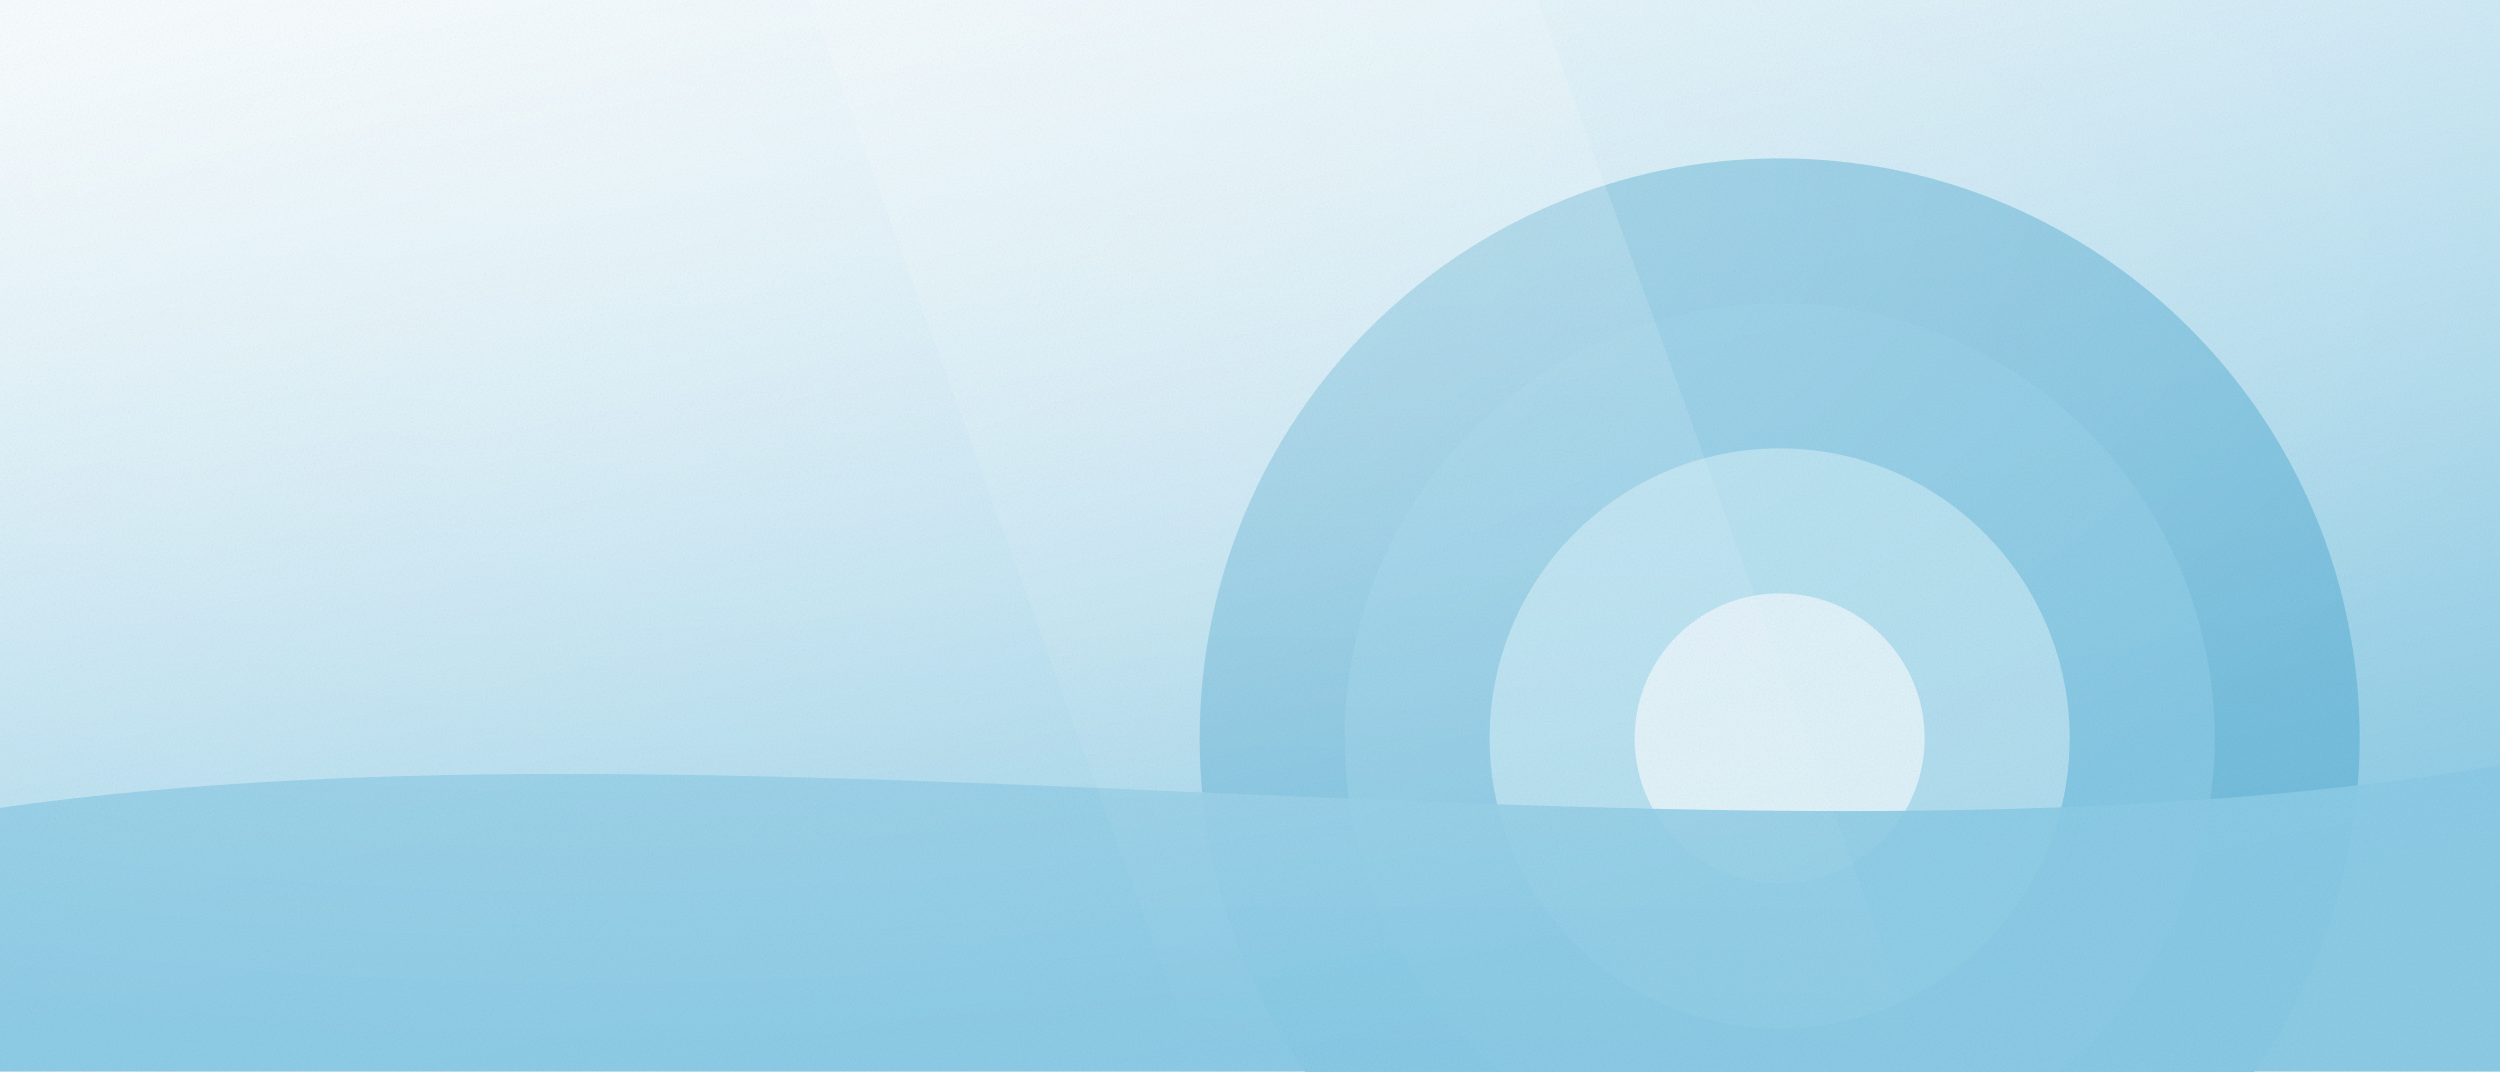
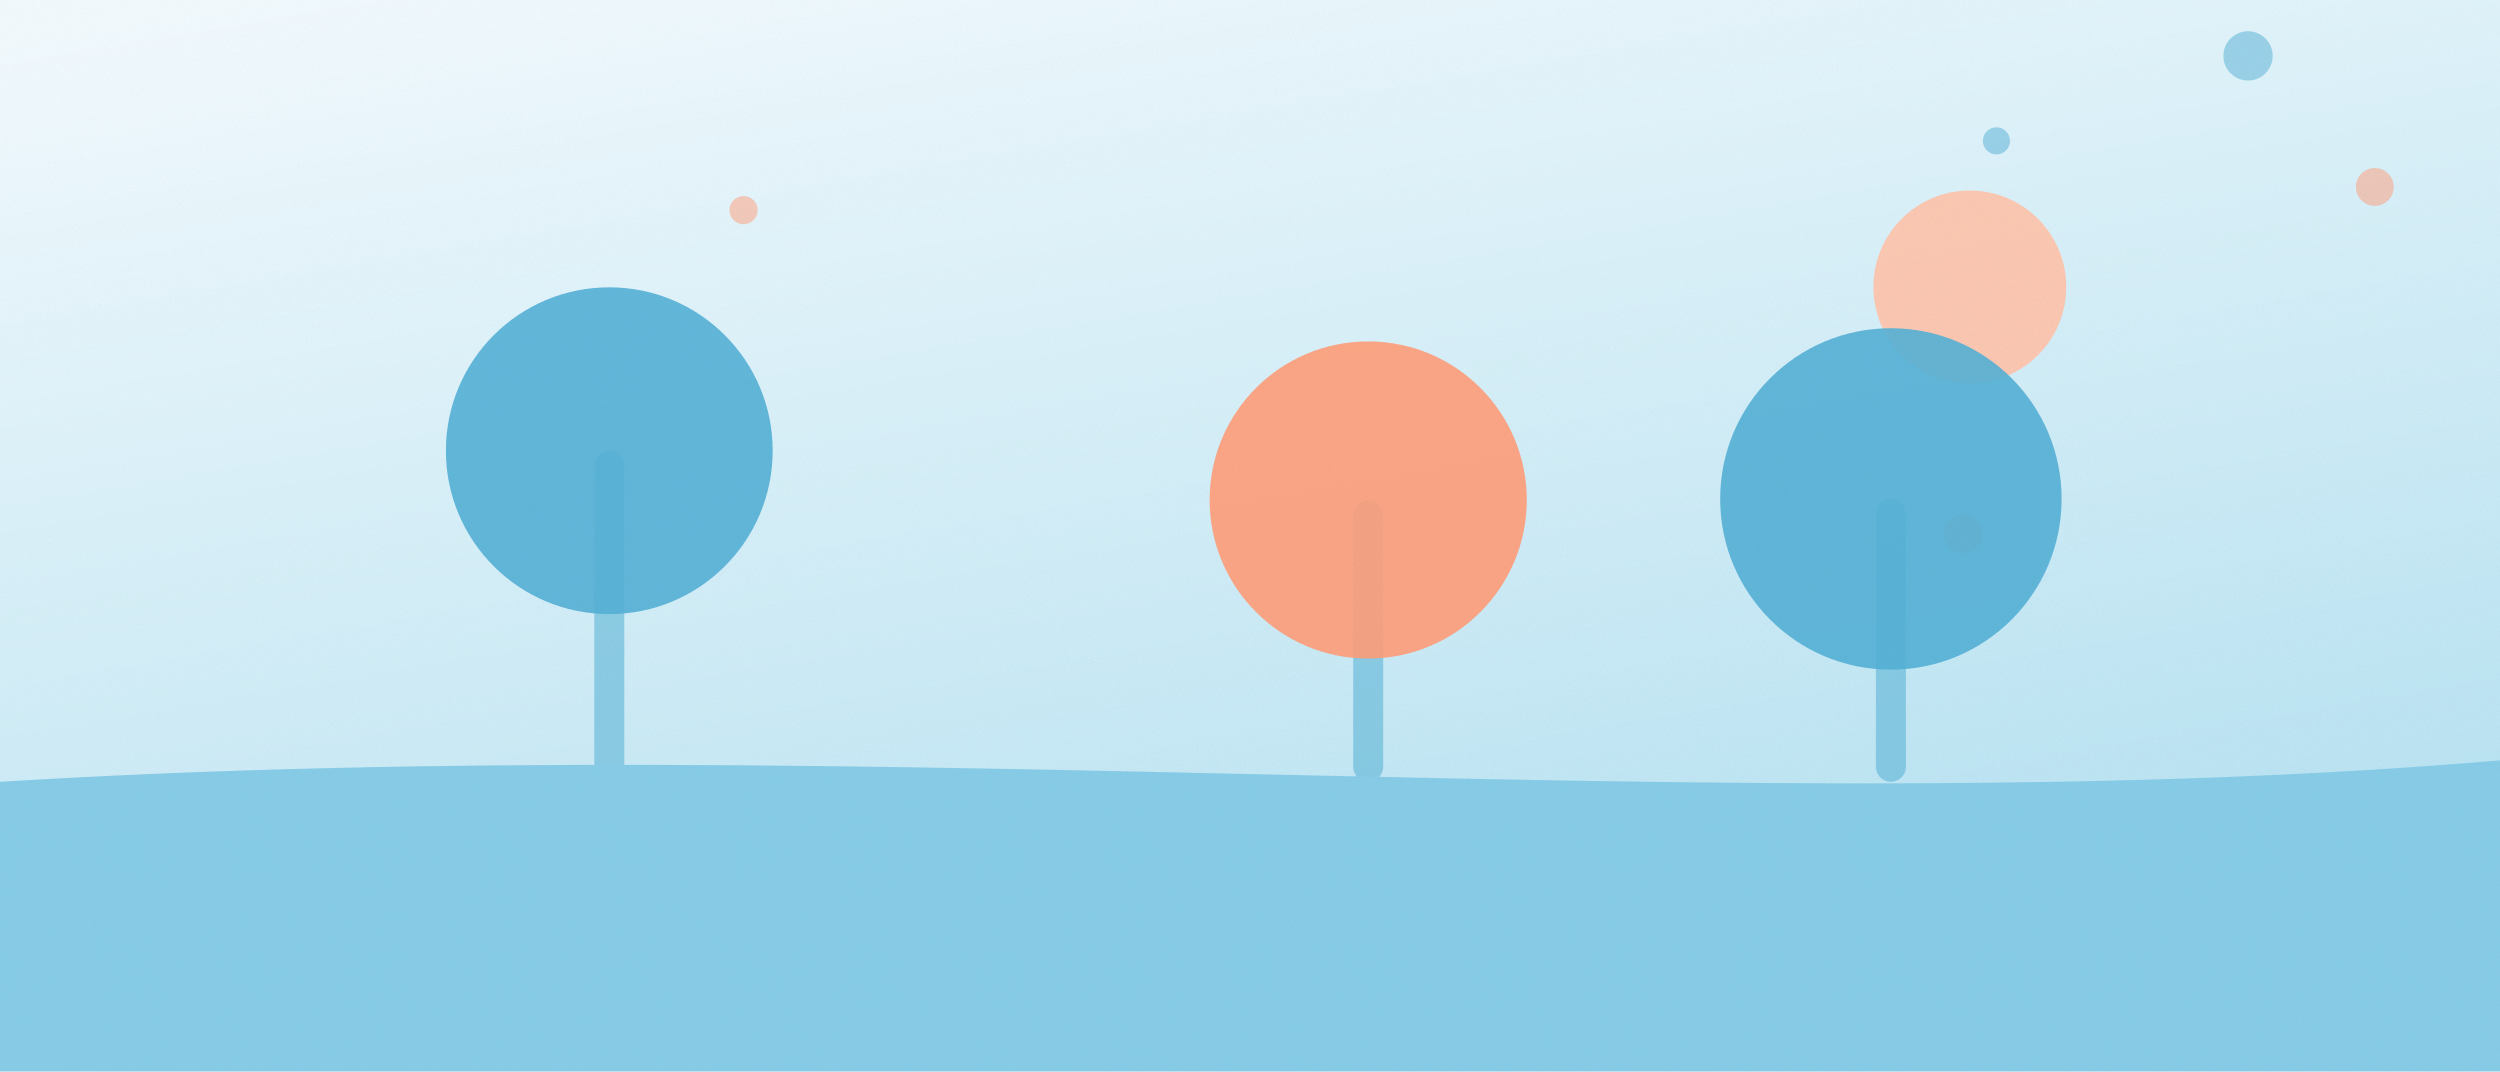
<svg xmlns="http://www.w3.org/2000/svg" viewBox="0 0 1400 600" width="1400" height="600" role="presentation">
  <defs>
-     <linearGradient id="sky" x1="0.1" y1="0" x2="0.6" y2="1">
-       <stop offset="0%" stop-color="#F4FBFE" />
-       <stop offset="100%" stop-color="#8CCBE5" />
+     <linearGradient id="sky" x1="0.1" y1="0" x2="0.5" y2="1">
+       <stop offset="0%" stop-color="#F2FAFE" />
+       <stop offset="100%" stop-color="#B6E2F2" />
    </linearGradient>
-     <linearGradient id="shaft" x1="0" y1="0" x2="0" y2="1">
-       <stop offset="0%" stop-color="#FFFFFF" stop-opacity="0.42" />
-       <stop offset="100%" stop-color="#FFFFFF" stop-opacity="0" />
-     </linearGradient>
-     <radialGradient id="bloom" cx="24%" cy="16%" r="82%">
-       <stop offset="0%" stop-color="#FFFFFF" stop-opacity="0.38" />
-       <stop offset="100%" stop-color="#FFFFFF" stop-opacity="0" />
-     </radialGradient>
    <filter id="grain" x="0" y="0" width="100%" height="100%">
      <feTurbulence type="fractalNoise" baseFrequency="0.9" numOctaves="3" stitchTiles="stitch" />
      <feColorMatrix type="saturate" values="0" />
    </filter>
  </defs>
  <rect width="1400" height="600" fill="url(#sky)" />
-   <circle cx="996.6" cy="413.5" r="324.8" fill="#5AAFD4" opacity="0.55" />
-   <circle cx="996.6" cy="413.5" r="243.6" fill="#8CCBE5" opacity="0.67" />
-   <circle cx="996.6" cy="413.5" r="162.4" fill="#BAE2F1" opacity="0.79" />
-   <circle cx="996.6" cy="413.5" r="81.2" fill="#E0F2FA" opacity="0.91" />
-   <path d="M0 452.4 C 420 392.4, 980 500.4, 1400 428.4 L 1400 600 L 0 600 Z" fill="#8CCBE5" opacity="0.9" />
-   <polygon points="453.5,0 861.1,0 1079.8,600 672.2,600" fill="url(#shaft)" opacity="0.45" />
-   <rect width="1400" height="600" fill="url(#bloom)" />
-   <rect width="1400" height="600" filter="url(#grain)" opacity="0.11" style="mix-blend-mode:multiply" />
+   <circle cx="1103.1" cy="160.7" r="54" fill="#FFC3AB" opacity="0.9" />
+   <circle cx="1329.9" cy="104.7" r="10.6" fill="#FF9D79" opacity="0.5" />
+   <circle cx="1258.9" cy="31.3" r="13.8" fill="#54B0D6" opacity="0.5" />
+   <circle cx="416.4" cy="117.7" r="7.9" fill="#FF9D79" opacity="0.5" />
+   <circle cx="1118" cy="78.9" r="7.6" fill="#54B0D6" opacity="0.5" />
+   <circle cx="1099.4" cy="299" r="10.8" fill="#FF9D79" opacity="0.5" />
+   <rect x="332.8" y="252.4" width="16.8" height="185.4" rx="8.4" fill="#54B0D6" opacity="0.55" />
+   <circle cx="341.2" cy="252.4" r="91.5" fill="#54B0D6" opacity="0.9" />
+   <rect x="757.8" y="280" width="16.8" height="157.8" rx="8.4" fill="#54B0D6" opacity="0.55" />
+   <circle cx="766.2" cy="280" r="88.8" fill="#FF9D79" opacity="0.9" />
+   <rect x="1050.5" y="279.4" width="16.8" height="158.4" rx="8.4" fill="#54B0D6" opacity="0.55" />
+   <circle cx="1058.9" cy="279.4" r="95.6" fill="#54B0D6" opacity="0.9" />
+   <path d="M0 437.8 C 490 407.8, 980 461.8, 1400 425.8 L 1400 600 L 0 600 Z" fill="#87CCE7" />
+   <rect width="1400" height="600" filter="url(#grain)" opacity="0.07" style="mix-blend-mode:multiply" />
</svg>
